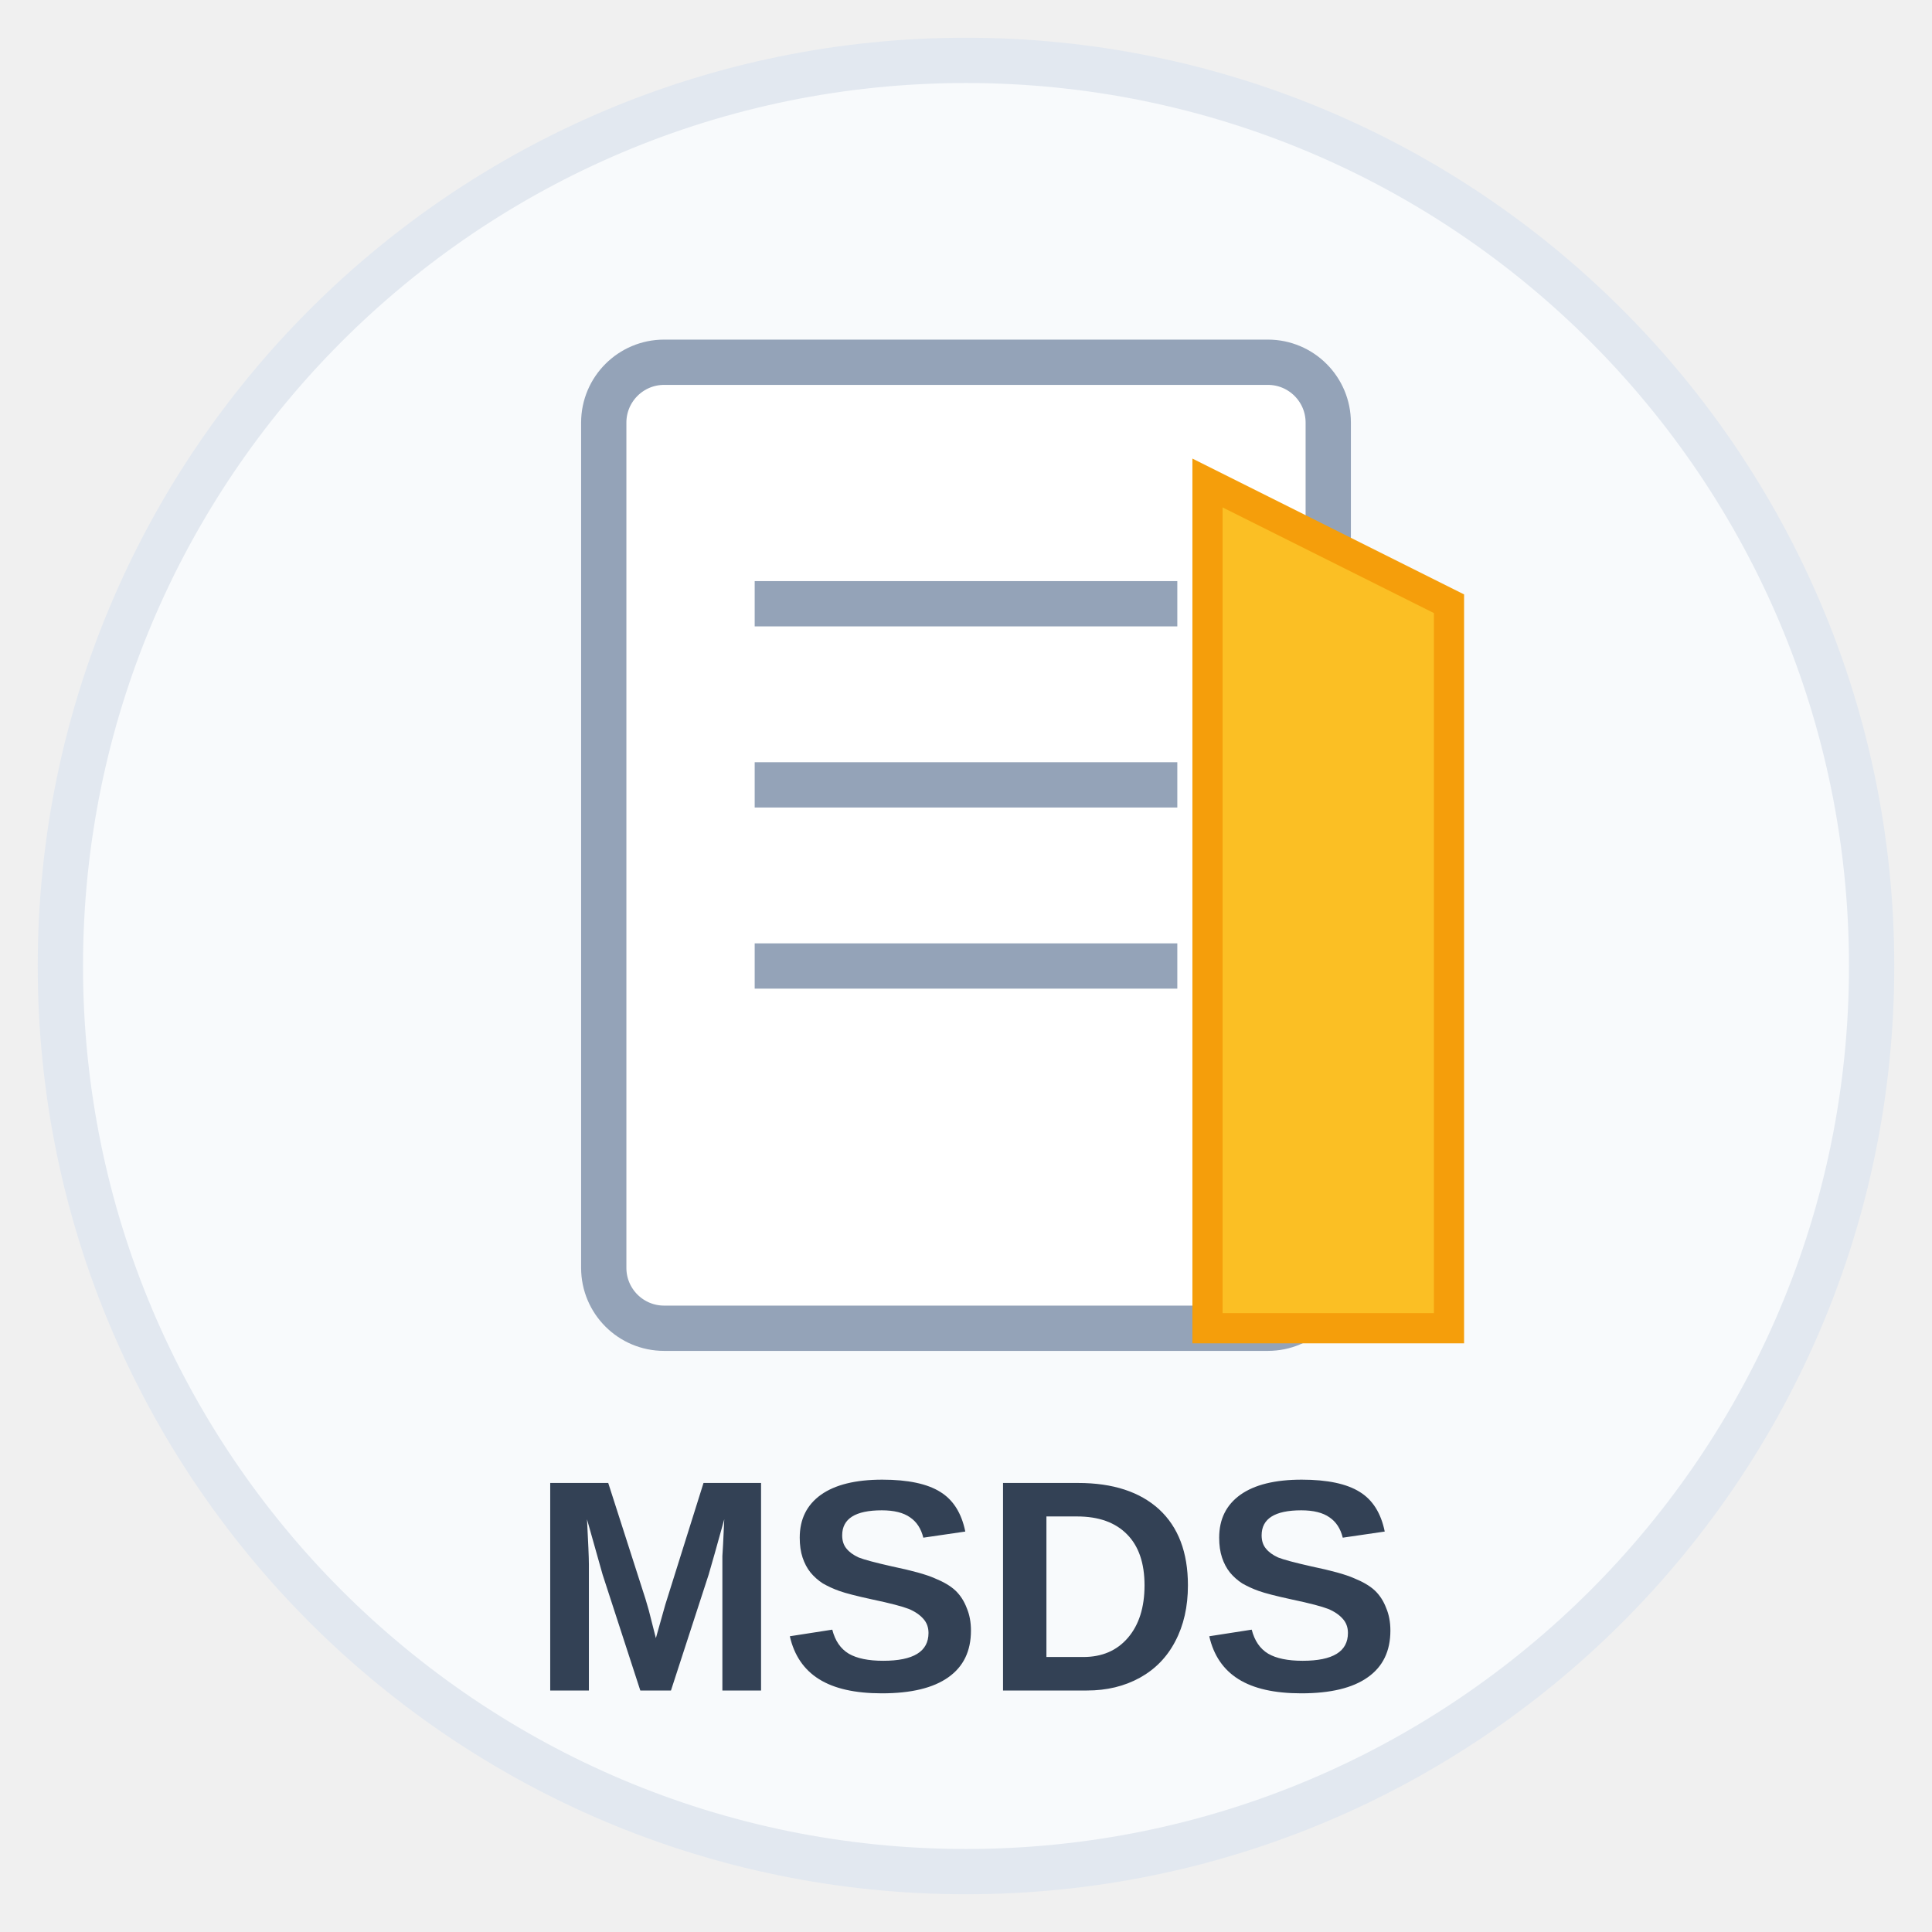
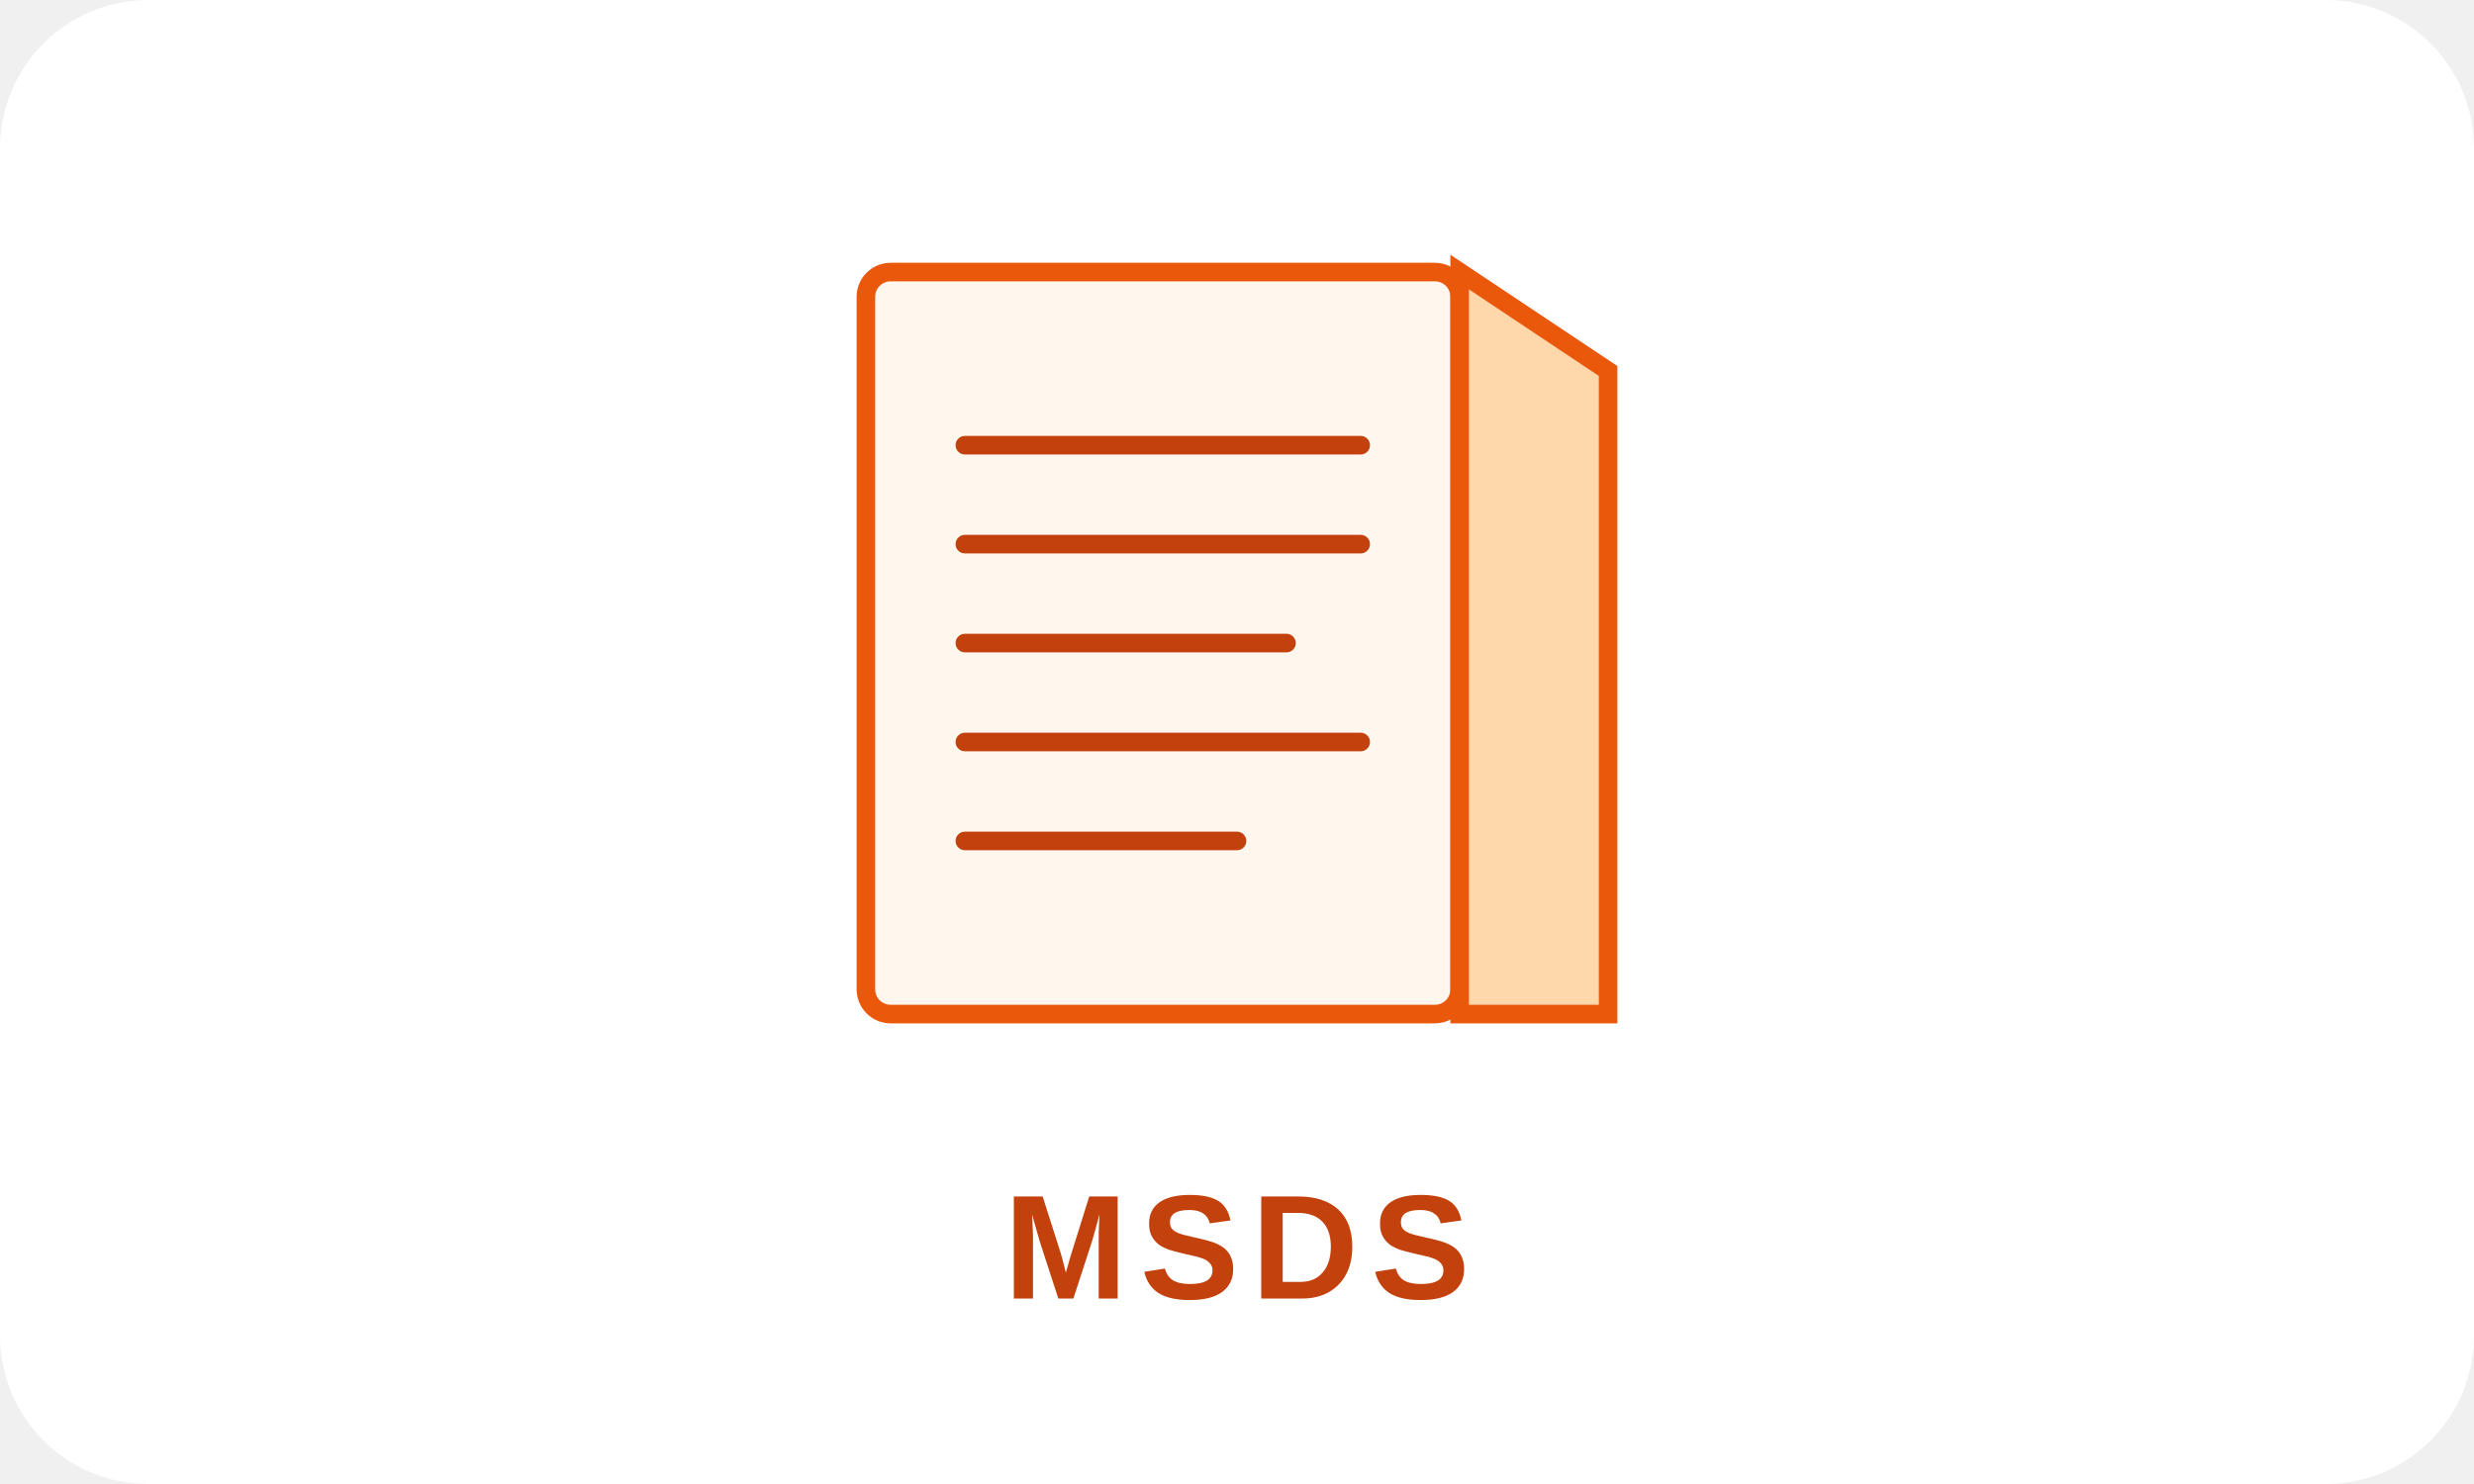
- <svg xmlns="http://www.w3.org/2000/svg" viewBox="0 0 64 64" fill="none" aria-label="MSDS certification">
-   <circle cx="32" cy="32" r="30" fill="#f8fafc" stroke="#e2e8f0" stroke-width="1.5" />
-   <rect x="20" y="12" width="24" height="32" rx="2" fill="#fff" stroke="#94a3b8" stroke-width="1.5" />
-   <line x1="25" y1="20" x2="39" y2="20" stroke="#94a3b8" stroke-width="1.5" />
-   <line x1="25" y1="26" x2="39" y2="26" stroke="#94a3b8" stroke-width="1.5" />
-   <line x1="25" y1="32" x2="39" y2="32" stroke="#94a3b8" stroke-width="1.5" />
-   <path d="M40 16 L48 20 L48 44 L40 44 Z" fill="#fbbf24" stroke="#f59e0b" stroke-width="1" />
-   <text x="32" y="56" text-anchor="middle" font-family="Arial, sans-serif" font-size="10" font-weight="bold" fill="#334155">MSDS</text>
+ <svg xmlns="http://www.w3.org/2000/svg" viewBox="0 0 200 120" fill="none" aria-label="MSDS document">
+   <rect x="0" y="0" width="200" height="120" rx="12" fill="#ffffff" />
+   <g transform="translate(70, 22)">
+     <rect x="0" y="0" width="48" height="60" rx="2" fill="#fff7ed" stroke="#ea580c" stroke-width="1.5" />
+     <path d="M48 0 L60 8 L60 60 L48 60 Z" fill="#fed7aa" stroke="#ea580c" stroke-width="1.5" />
+     <line x1="8" y1="14" x2="40" y2="14" stroke="#c2410c" stroke-width="1.5" stroke-linecap="round" />
+     <line x1="8" y1="22" x2="40" y2="22" stroke="#c2410c" stroke-width="1.5" stroke-linecap="round" />
+     <line x1="8" y1="30" x2="34" y2="30" stroke="#c2410c" stroke-width="1.5" stroke-linecap="round" />
+     <line x1="8" y1="38" x2="40" y2="38" stroke="#c2410c" stroke-width="1.5" stroke-linecap="round" />
+     <line x1="8" y1="46" x2="30" y2="46" stroke="#c2410c" stroke-width="1.5" stroke-linecap="round" />
+   </g>
+   <text x="100" y="105" text-anchor="middle" font-family="Arial, Helvetica, sans-serif" font-size="12" font-weight="700" fill="#c2410c" letter-spacing="1">MSDS</text>
</svg>
